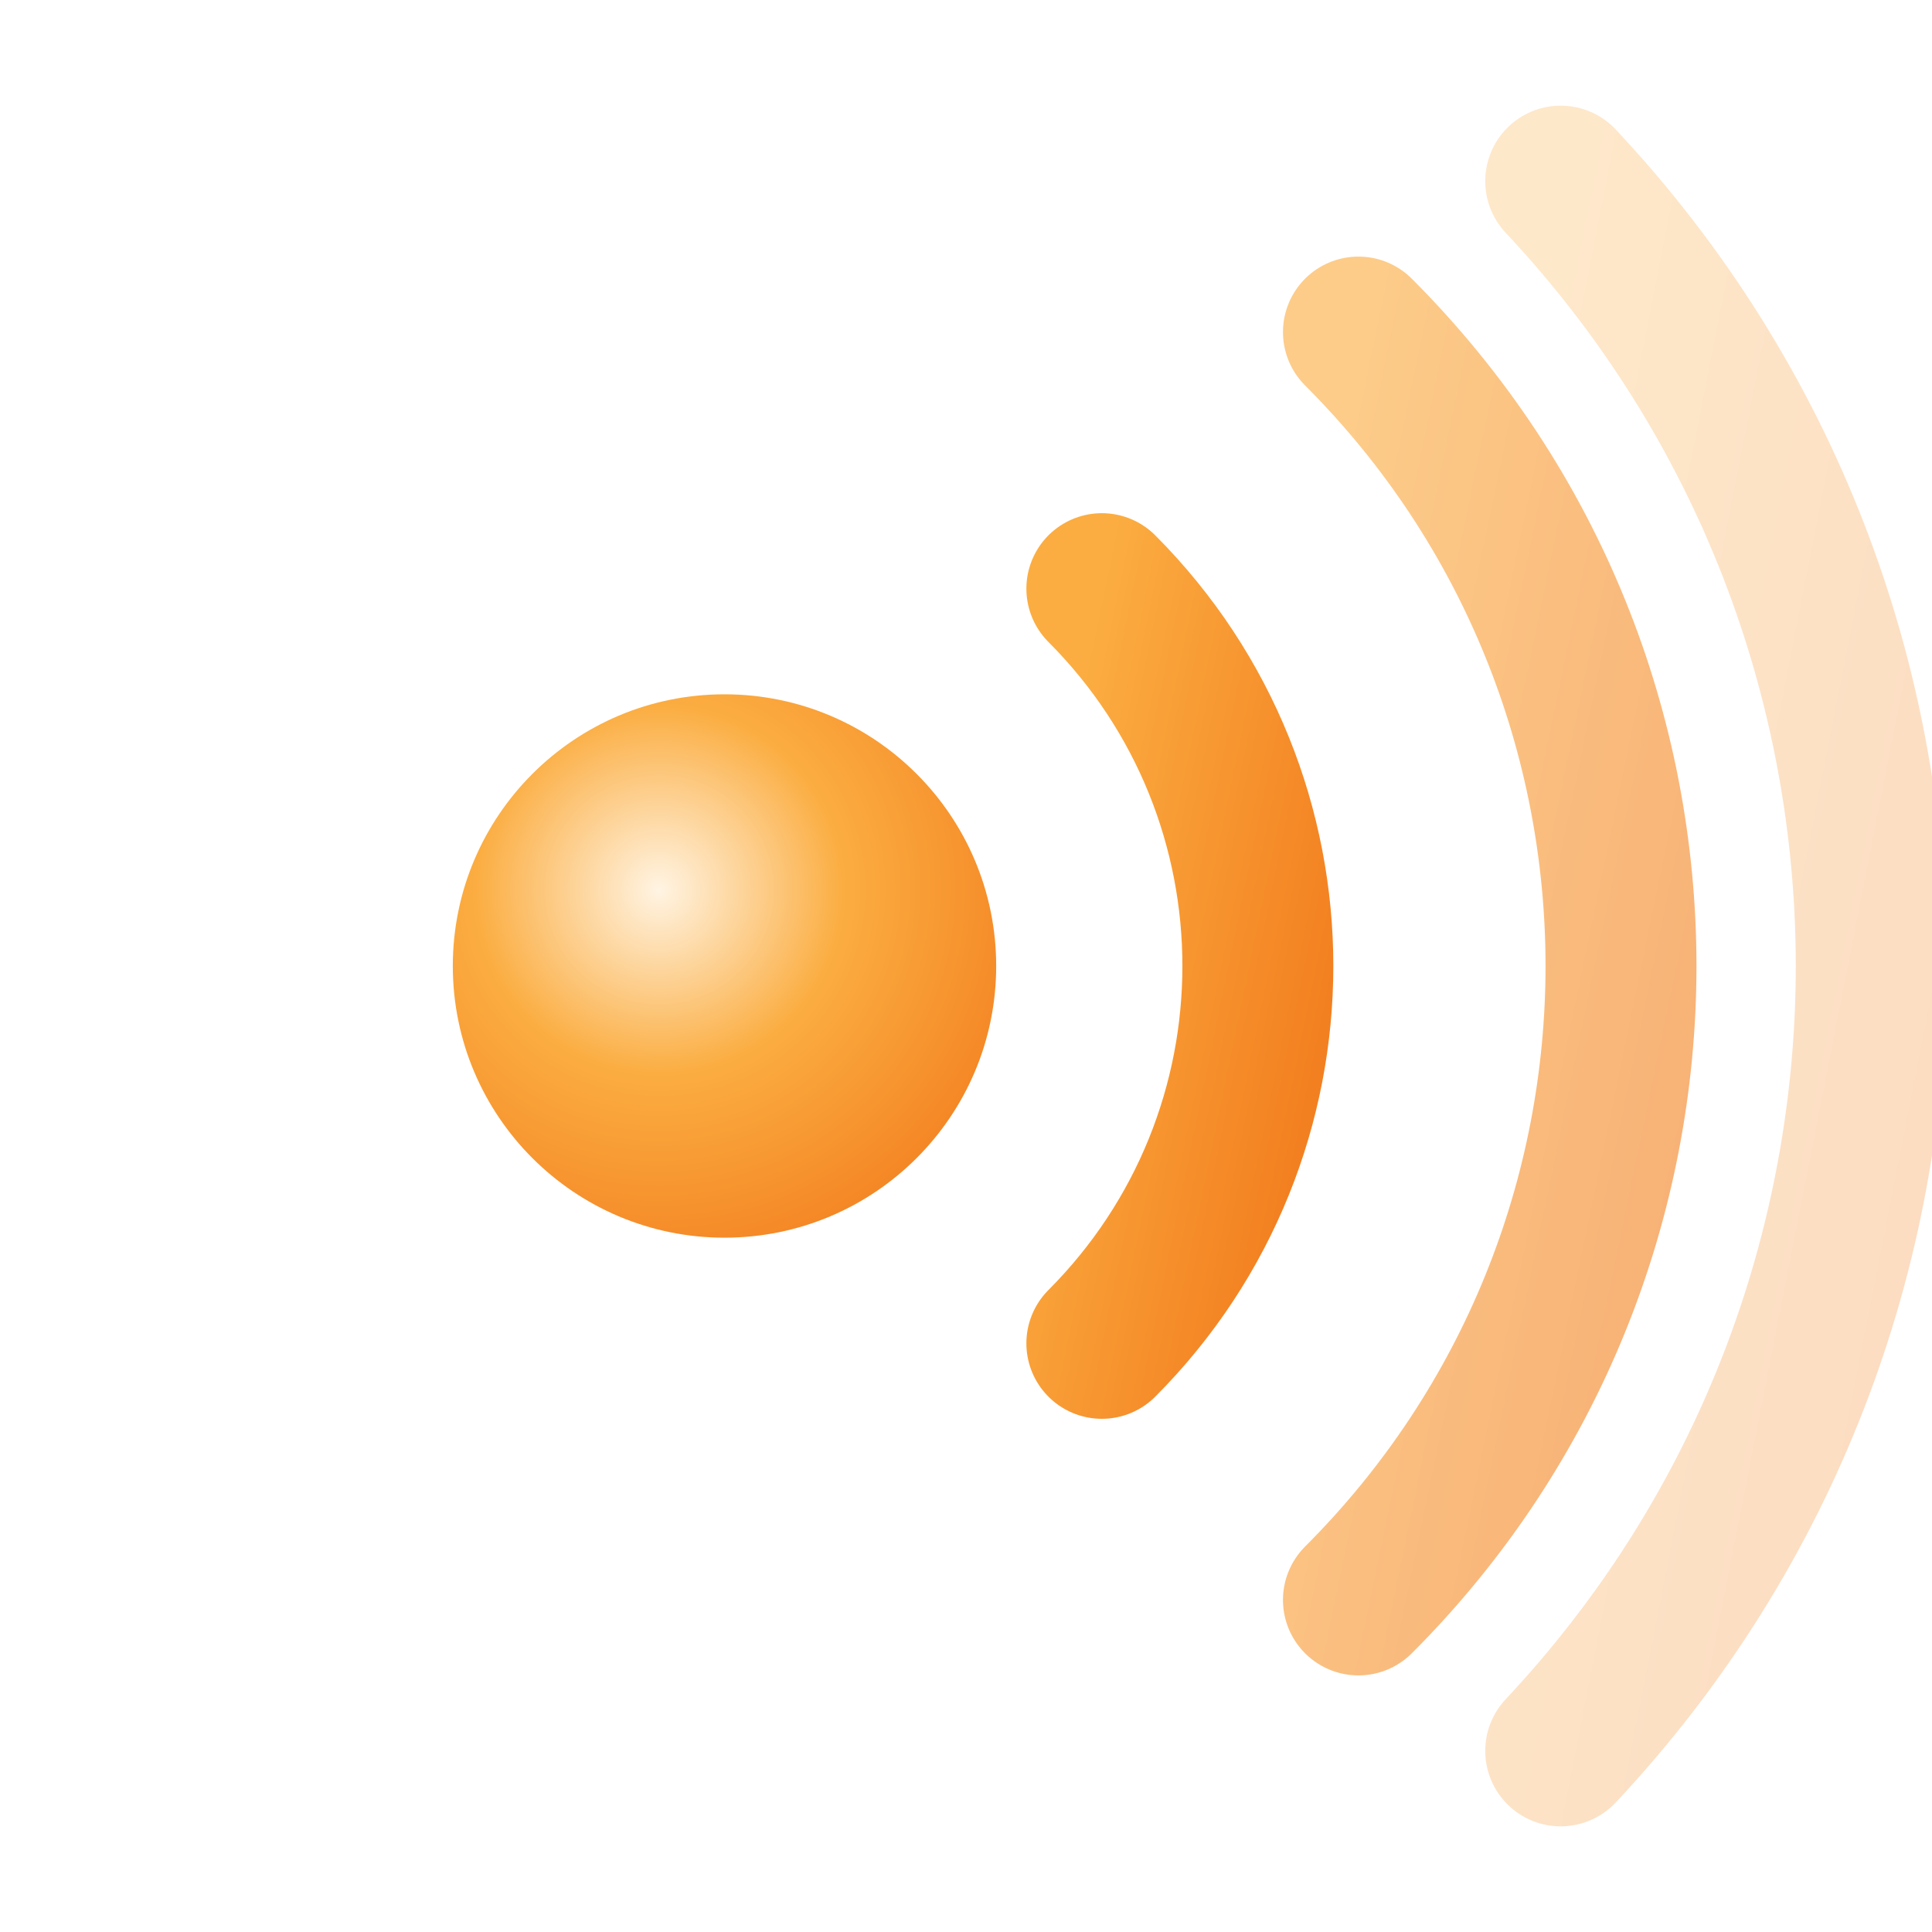
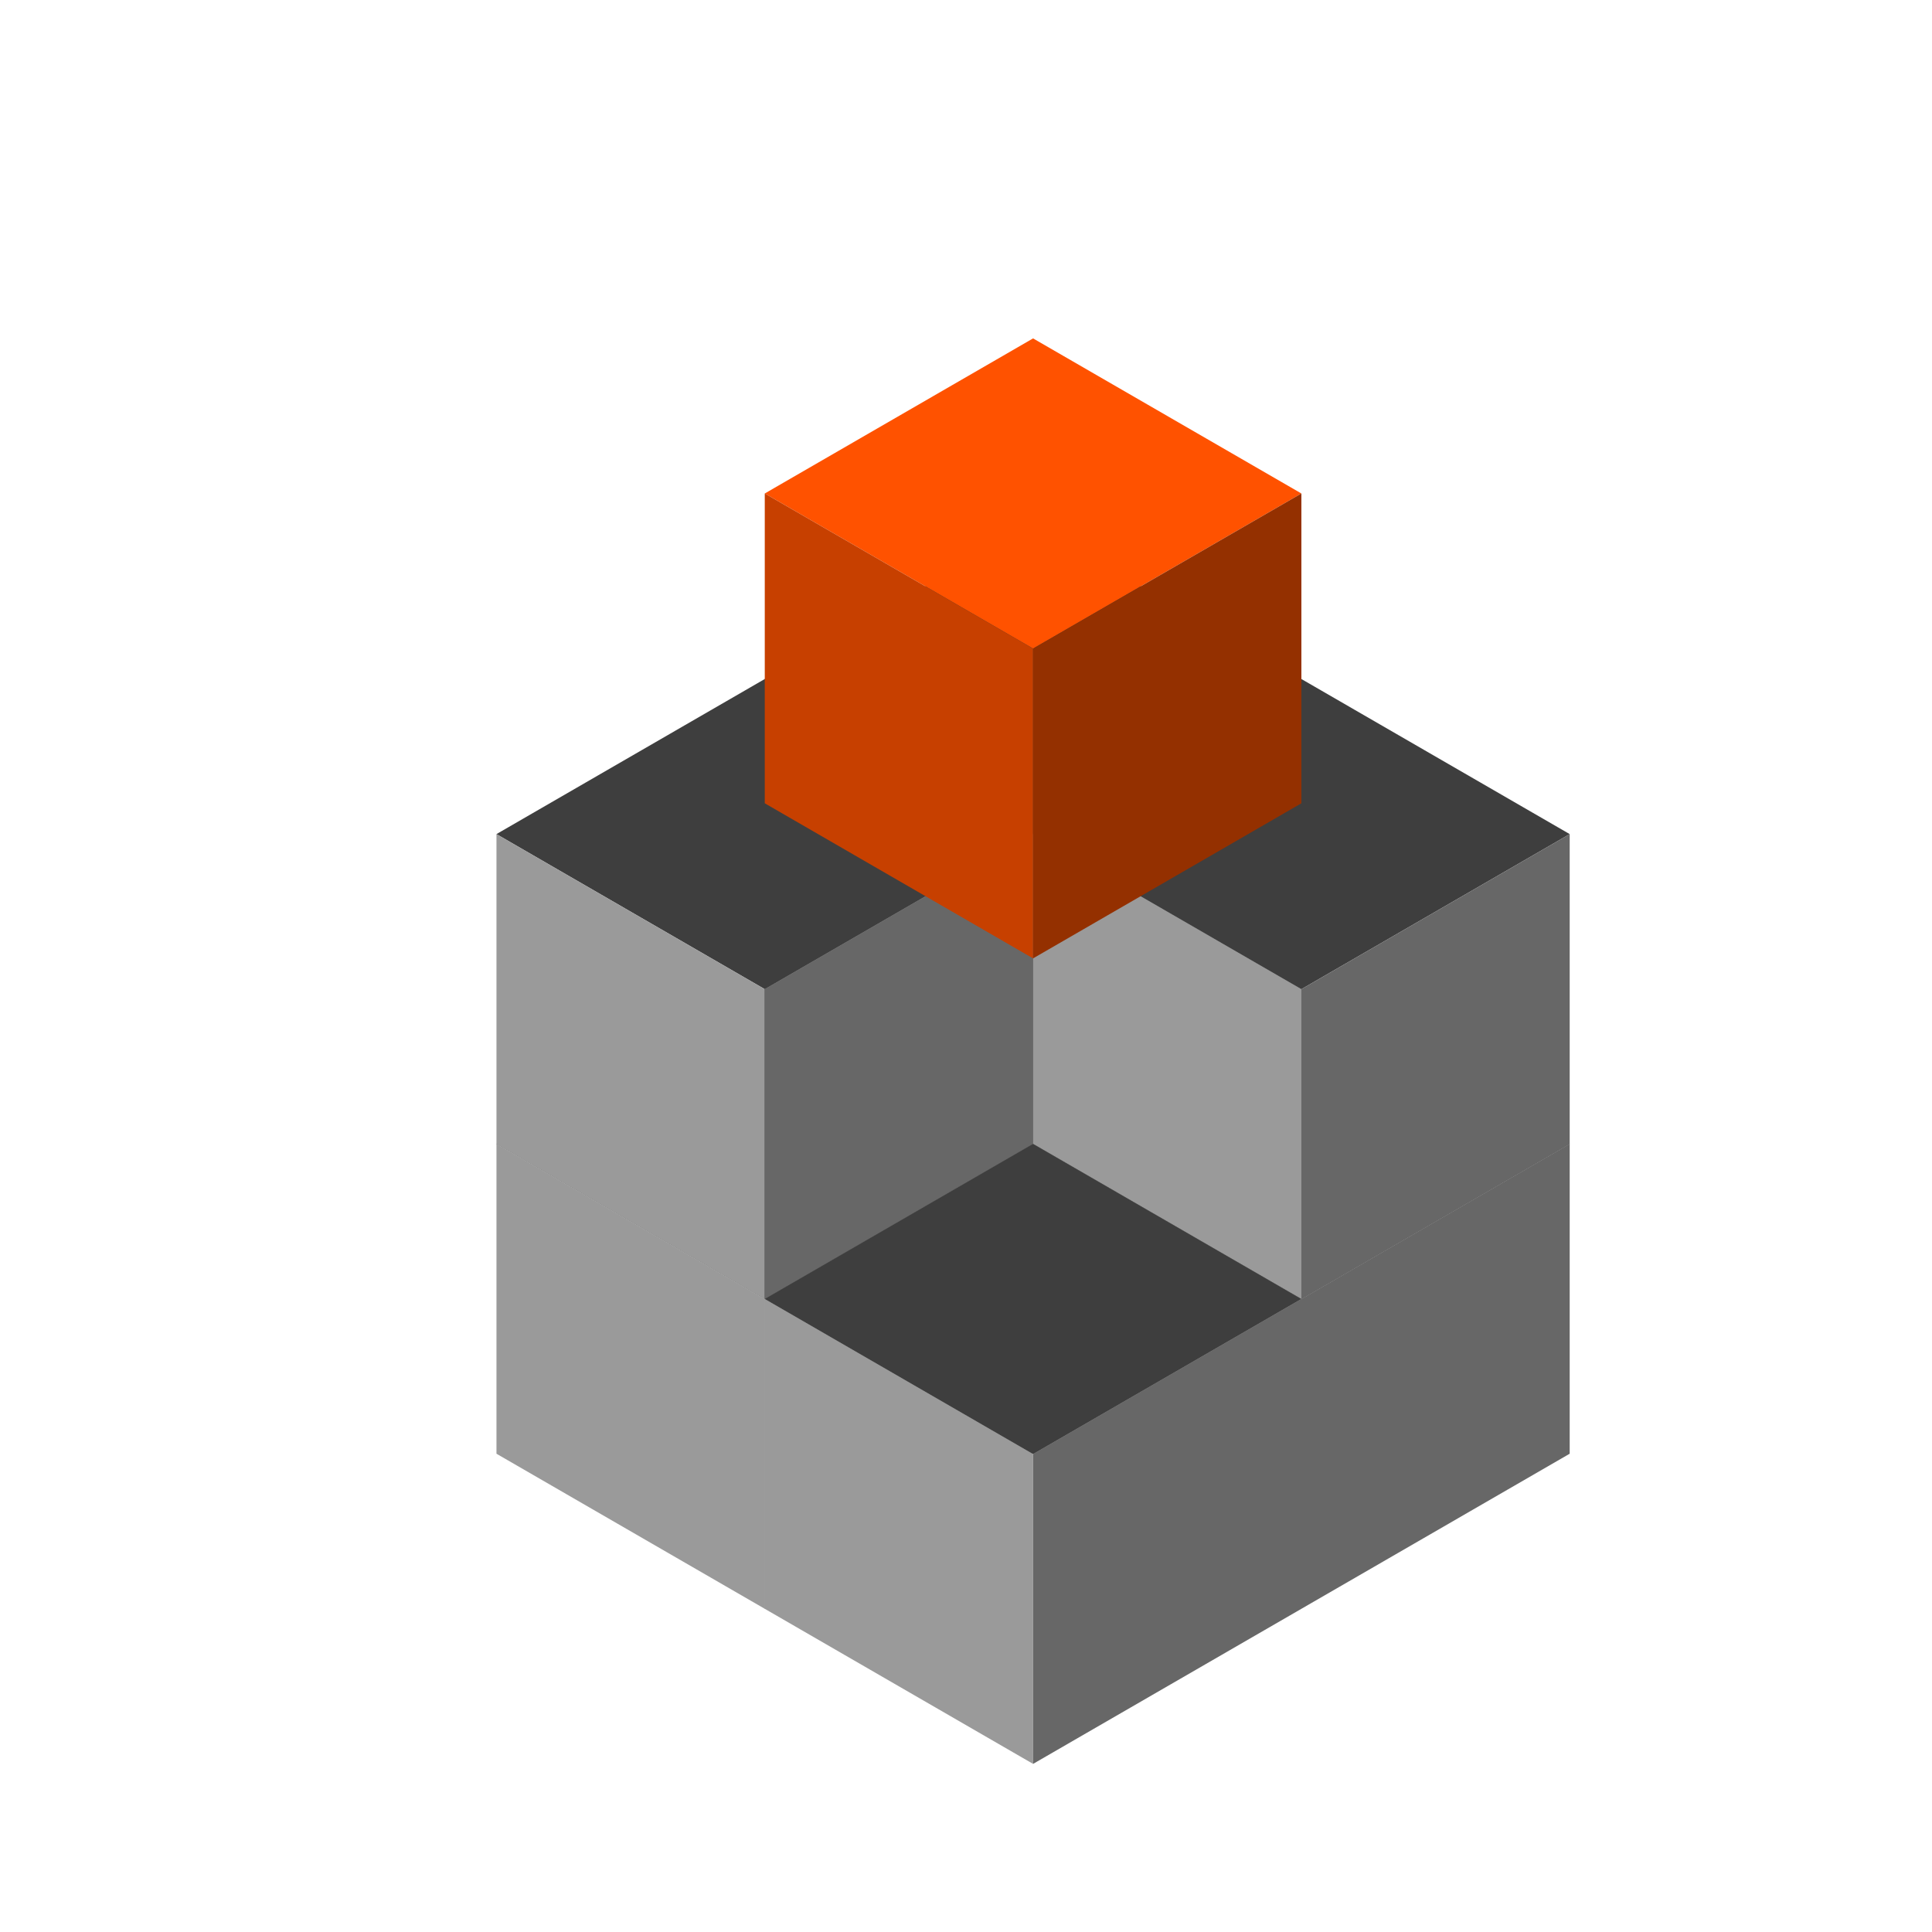
- <svg xmlns="http://www.w3.org/2000/svg" viewBox="0 0 64 64" fill="none">
-   <defs>
-     <radialGradient id="core" cx="0.38" cy="0.36" r="0.75">
-       <stop offset="0" stop-color="#fff4e3" />
-       <stop offset="0.45" stop-color="#fbad41" />
-       <stop offset="1" stop-color="#f38020" />
-     </radialGradient>
-     <linearGradient id="arc" x1="0" y1="0" x2="1" y2="1">
-       <stop offset="0" stop-color="#fbad41" />
-       <stop offset="1" stop-color="#f38020" />
-     </linearGradient>
-   </defs>
-   <circle cx="24" cy="32" r="9" fill="url(#core)" />
-   <path d="M36.5 19.5a17.7 17.7 0 0 1 0 25" stroke="url(#arc)" stroke-width="5" stroke-linecap="round" />
-   <path d="M45 11a29.7 29.7 0 0 1 0 42" stroke="url(#arc)" stroke-width="5" stroke-linecap="round" opacity="0.62" />
-   <path d="M51.7 6a38 38 0 0 1 0 52" stroke="url(#arc)" stroke-width="5" stroke-linecap="round" opacity="0.28" />
+ <svg xmlns="http://www.w3.org/2000/svg" viewBox="0 0 64 64">
+   <g transform="translate(34.222 27.619) scale(0.8888)">
+     <g>
+       <animateTransform attributeName="transform" type="translate" values="0.00 0.00;0.00 0.00;0.00 -5.78;0.00 -5.78;-15.00 -2.89;-15.00 -2.89;-20.00 0.00;-20.00 0.00;-10.00 5.78;-10.00 5.78;0.00 0.00" keyTimes="0;0.08;0.2;0.28;0.4;0.48;0.6;0.68;0.8;0.88;1" keySplines="0 0 1 1;0.7 0 0.25 1;0 0 1 1;0.7 0 0.25 1;0 0 1 1;0.7 0 0.25 1;0 0 1 1;0.7 0 0.25 1;0 0 1 1;0.7 0 0.25 1" calcMode="spline" dur="11s" begin="-11.00s" repeatCount="indefinite" />
+       <path d="M0 0 10 5.78 0 11.56 -10 5.78Z" style="fill:#3e3e3e" />
+       <path d="M-10 5.78 0 11.56V23.107L-10 17.327Z" style="fill:#9a9a9a" />
+       <path d="M0 11.56 10 5.78V17.327L0 23.107Z" style="fill:#676767" />
+     </g>
+     <g>
+       <animateTransform attributeName="transform" type="translate" values="0.00 0.00;0.00 0.00;-20.00 17.33;-20.00 17.33;-25.00 14.44;-25.00 14.44;-10.00 2.30;-10.00 2.30;-10.00 5.78;-10.00 5.78;0.00 0.00" keyTimes="0;0.08;0.2;0.28;0.4;0.48;0.6;0.68;0.8;0.88;1" keySplines="0 0 1 1;0.7 0 0.25 1;0 0 1 1;0.7 0 0.25 1;0 0 1 1;0.7 0 0.25 1;0 0 1 1;0.7 0 0.25 1;0 0 1 1;0.7 0 0.25 1" calcMode="spline" dur="11s" begin="-10.68s" repeatCount="indefinite" />
+       <path d="M0 -11.547 10 -5.767 0 0.013 -10 -5.767Z" style="fill:#3e3e3e" />
+       <path d="M-10 -5.767 0 0.013V11.56L-10 5.78Z" style="fill:#9a9a9a" />
+       <path d="M0 0.013 10 -5.767V5.78L0 11.56Z" style="fill:#676767" />
+     </g>
+     <g>
+       <animateTransform attributeName="transform" type="translate" values="0.00 0.00;0.00 0.00;0.00 -5.78;0.00 -5.78;-15.00 -2.89;-15.00 -2.89;-20.00 -5.77;-20.00 -5.77;-10.00 5.78;-10.00 5.78;0.00 0.00" keyTimes="0;0.08;0.2;0.28;0.4;0.48;0.6;0.68;0.8;0.88;1" keySplines="0 0 1 1;0.7 0 0.25 1;0 0 1 1;0.7 0 0.25 1;0 0 1 1;0.7 0 0.25 1;0 0 1 1;0.7 0 0.25 1;0 0 1 1;0.7 0 0.25 1" calcMode="spline" dur="11s" begin="-10.92s" repeatCount="indefinite" />
+       <path d="M10 5.78 20 11.56 10 17.34 0 11.56Z" style="fill:#3e3e3e" />
+       <path d="M0 11.56 10 17.34V28.887L0 23.107Z" style="fill:#9a9a9a" />
+       <path d="M10 17.34 20 11.56V23.107L10 28.887Z" style="fill:#676767" />
+     </g>
+     <g>
+       <animateTransform attributeName="transform" type="translate" values="0.00 0.00;0.00 0.00;30.00 0.00;30.00 0.00;15.00 2.89;15.00 2.89;10.00 -4.61;10.00 -4.61;20.00 0.00;20.00 0.00;0.00 0.00" keyTimes="0;0.08;0.2;0.28;0.4;0.48;0.6;0.68;0.8;0.88;1" keySplines="0 0 1 1;0.7 0 0.25 1;0 0 1 1;0.7 0 0.25 1;0 0 1 1;0.7 0 0.25 1;0 0 1 1;0.7 0 0.25 1;0 0 1 1;0.7 0 0.25 1" calcMode="spline" dur="11s" begin="-10.84s" repeatCount="indefinite" />
+       <path d="M-10 5.78 0 11.56 -10 17.34 -20 11.56Z" style="fill:#3e3e3e" />
+       <path d="M-20 11.56 -10 17.34V28.887L-20 23.107Z" style="fill:#9a9a9a" />
+       <path d="M-10 17.34 0 11.56V23.107L-10 28.887Z" style="fill:#676767" />
+     </g>
+     <g>
+       <animateTransform attributeName="transform" type="translate" values="0.00 0.00;0.00 0.00;0.00 17.33;0.00 17.33;-25.00 14.44;-25.00 14.44;-10.00 -4.63;-10.00 -4.63;0.00 0.00;0.00 0.00;0.00 0.00" keyTimes="0;0.08;0.2;0.28;0.4;0.48;0.6;0.68;0.8;0.88;1" keySplines="0 0 1 1;0.7 0 0.25 1;0 0 1 1;0.7 0 0.25 1;0 0 1 1;0.7 0 0.25 1;0 0 1 1;0.7 0 0.25 1;0 0 1 1;0.7 0 0.25 1" calcMode="spline" dur="11s" begin="-10.60s" repeatCount="indefinite" />
+       <path d="M10 -5.767 20 0.013 10 5.793 0 0.013Z" style="fill:#3e3e3e" />
+       <path d="M0 0.013 10 5.793V17.34L0 11.56Z" style="fill:#9a9a9a" />
+       <path d="M10 5.793 20 0.013V11.56L10 17.34Z" style="fill:#676767" />
+     </g>
+     <g>
+       <animateTransform attributeName="transform" type="translate" values="0.00 0.00;0.00 0.00;0.00 17.33;0.00 17.33;5.00 20.22;5.00 20.22;20.00 -3.46;20.00 -3.46;10.00 -5.77;10.00 -5.77;0.00 0.00" keyTimes="0;0.08;0.2;0.28;0.4;0.48;0.6;0.68;0.8;0.88;1" keySplines="0 0 1 1;0.7 0 0.25 1;0 0 1 1;0.7 0 0.25 1;0 0 1 1;0.7 0 0.25 1;0 0 1 1;0.7 0 0.25 1;0 0 1 1;0.7 0 0.25 1" calcMode="spline" dur="11s" begin="-10.52s" repeatCount="indefinite" />
+       <path d="M-10 -5.767 0 0.013 -10 5.793 -20 0.013Z" style="fill:#3e3e3e" />
+       <path d="M-20 0.013 -10 5.793V17.34L-20 11.56Z" style="fill:#9a9a9a" />
+       <path d="M-10 5.793 0 0.013V11.56L-10 17.34Z" style="fill:#676767" />
+     </g>
+     <g>
+       <animateTransform attributeName="transform" type="translate" values="0.00 0.00;0.00 0.00;-10.00 -11.56;-10.00 -11.56;15.00 2.89;15.00 2.89;10.00 0.01;10.00 0.01;0.00 -11.55;0.00 -11.55;0.00 0.00" keyTimes="0;0.08;0.2;0.28;0.4;0.48;0.6;0.68;0.8;0.88;1" keySplines="0 0 1 1;0.7 0 0.25 1;0 0 1 1;0.7 0 0.25 1;0 0 1 1;0.7 0 0.25 1;0 0 1 1;0.7 0 0.25 1;0 0 1 1;0.7 0 0.25 1" calcMode="spline" dur="11s" begin="-10.76s" repeatCount="indefinite" />
+       <path d="M0 11.56 10 17.34 0 23.12 -10 17.34Z" style="fill:#3e3e3e" />
+       <path d="M-10 17.34 0 23.12V34.667L-10 28.887Z" style="fill:#9a9a9a" />
+       <path d="M0 23.12 10 17.34V28.887L0 34.667Z" style="fill:#676767" />
+     </g>
+     <g>
+       <animateTransform attributeName="transform" type="translate" values="0.00 0.00;0.00 0.00;0.00 8.08;0.00 8.08;-5.00 13.28;-5.00 13.28;10.00 -5.78;10.00 -5.78;0.00 -9.24;0.00 -9.24;0.00 0.00" keyTimes="0;0.08;0.2;0.28;0.4;0.48;0.6;0.68;0.8;0.88;1" keySplines="0 0 1 1;0.7 0 0.25 1;0 0 1 1;0.7 0 0.25 1;0 0 1 1;0.7 0 0.25 1;0 0 1 1;0.7 0 0.25 1;0 0 1 1;0.7 0 0.25 1" calcMode="spline" dur="11s" begin="-10.44s" repeatCount="indefinite" />
+       <path d="M0 -18.462 10 -12.682 0 -6.902 -10 -12.682Z" style="fill:#ff5200" />
+       <path d="M-10 -12.682 0 -6.902V4.645L-10 -1.135Z" style="fill:#c74000" />
+       <path d="M0 -6.902 10 -12.682V-1.135L0 4.645Z" style="fill:#943000" />
+     </g>
+   </g>
</svg>
